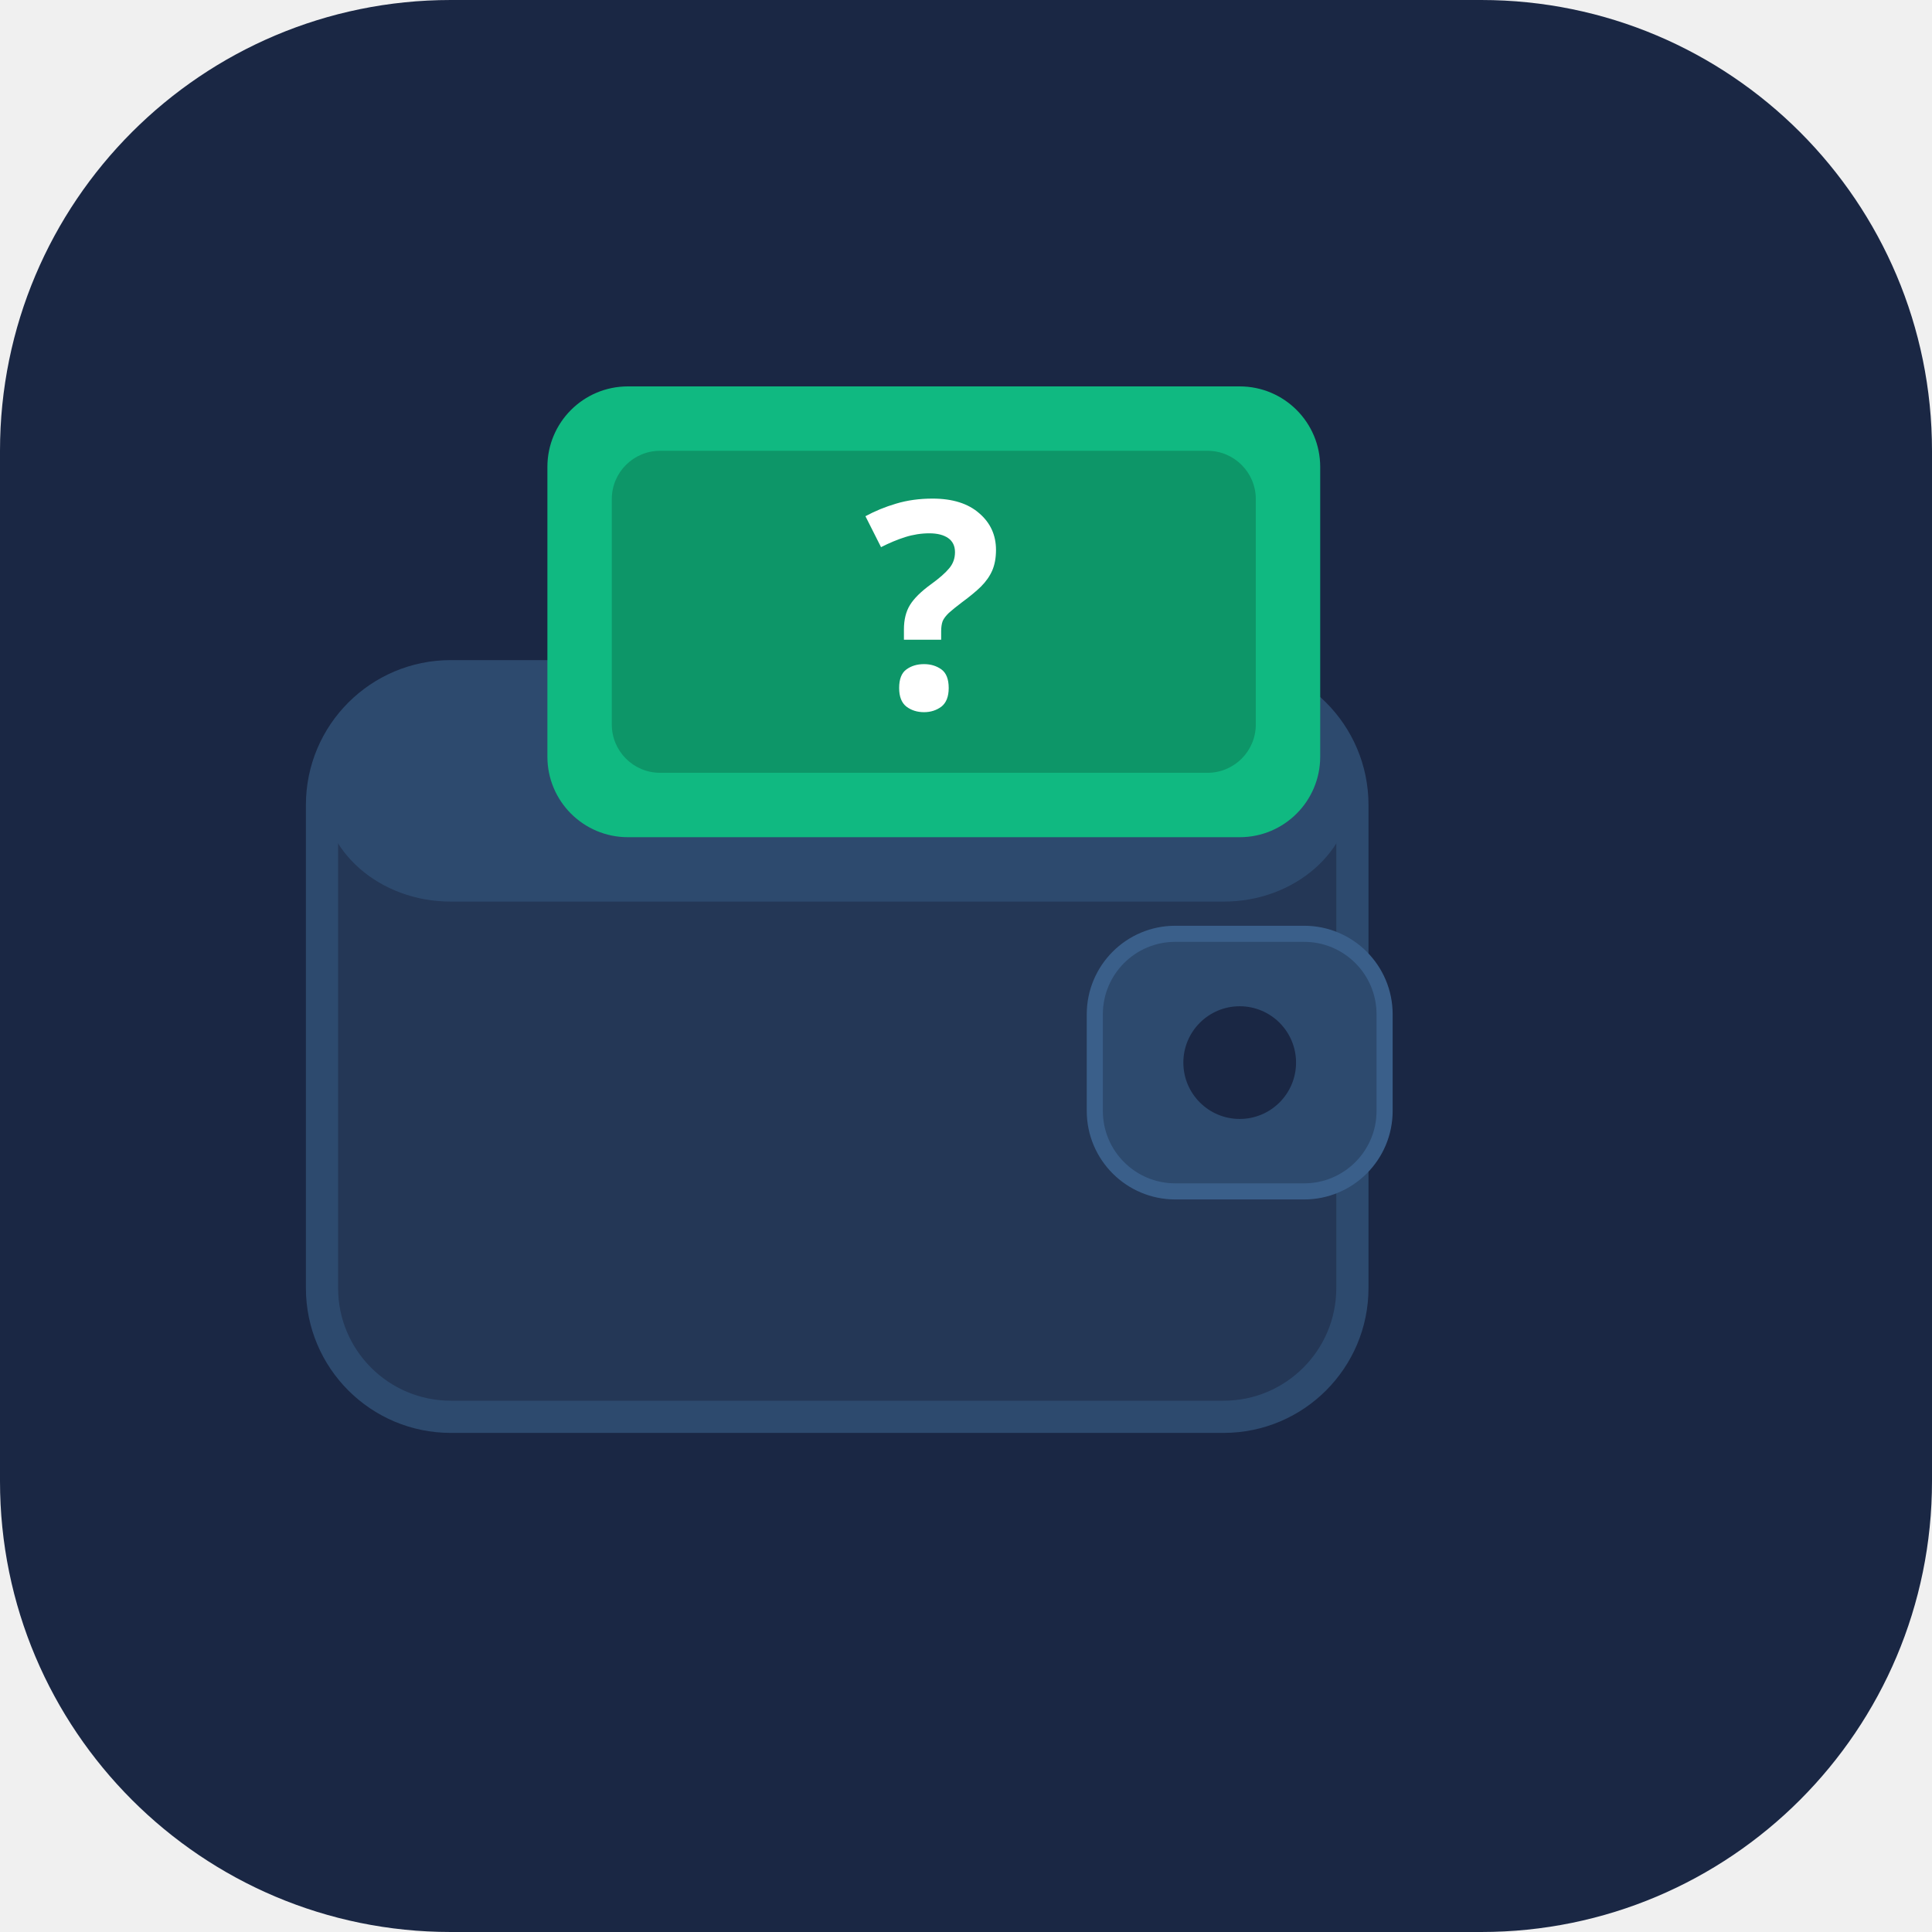
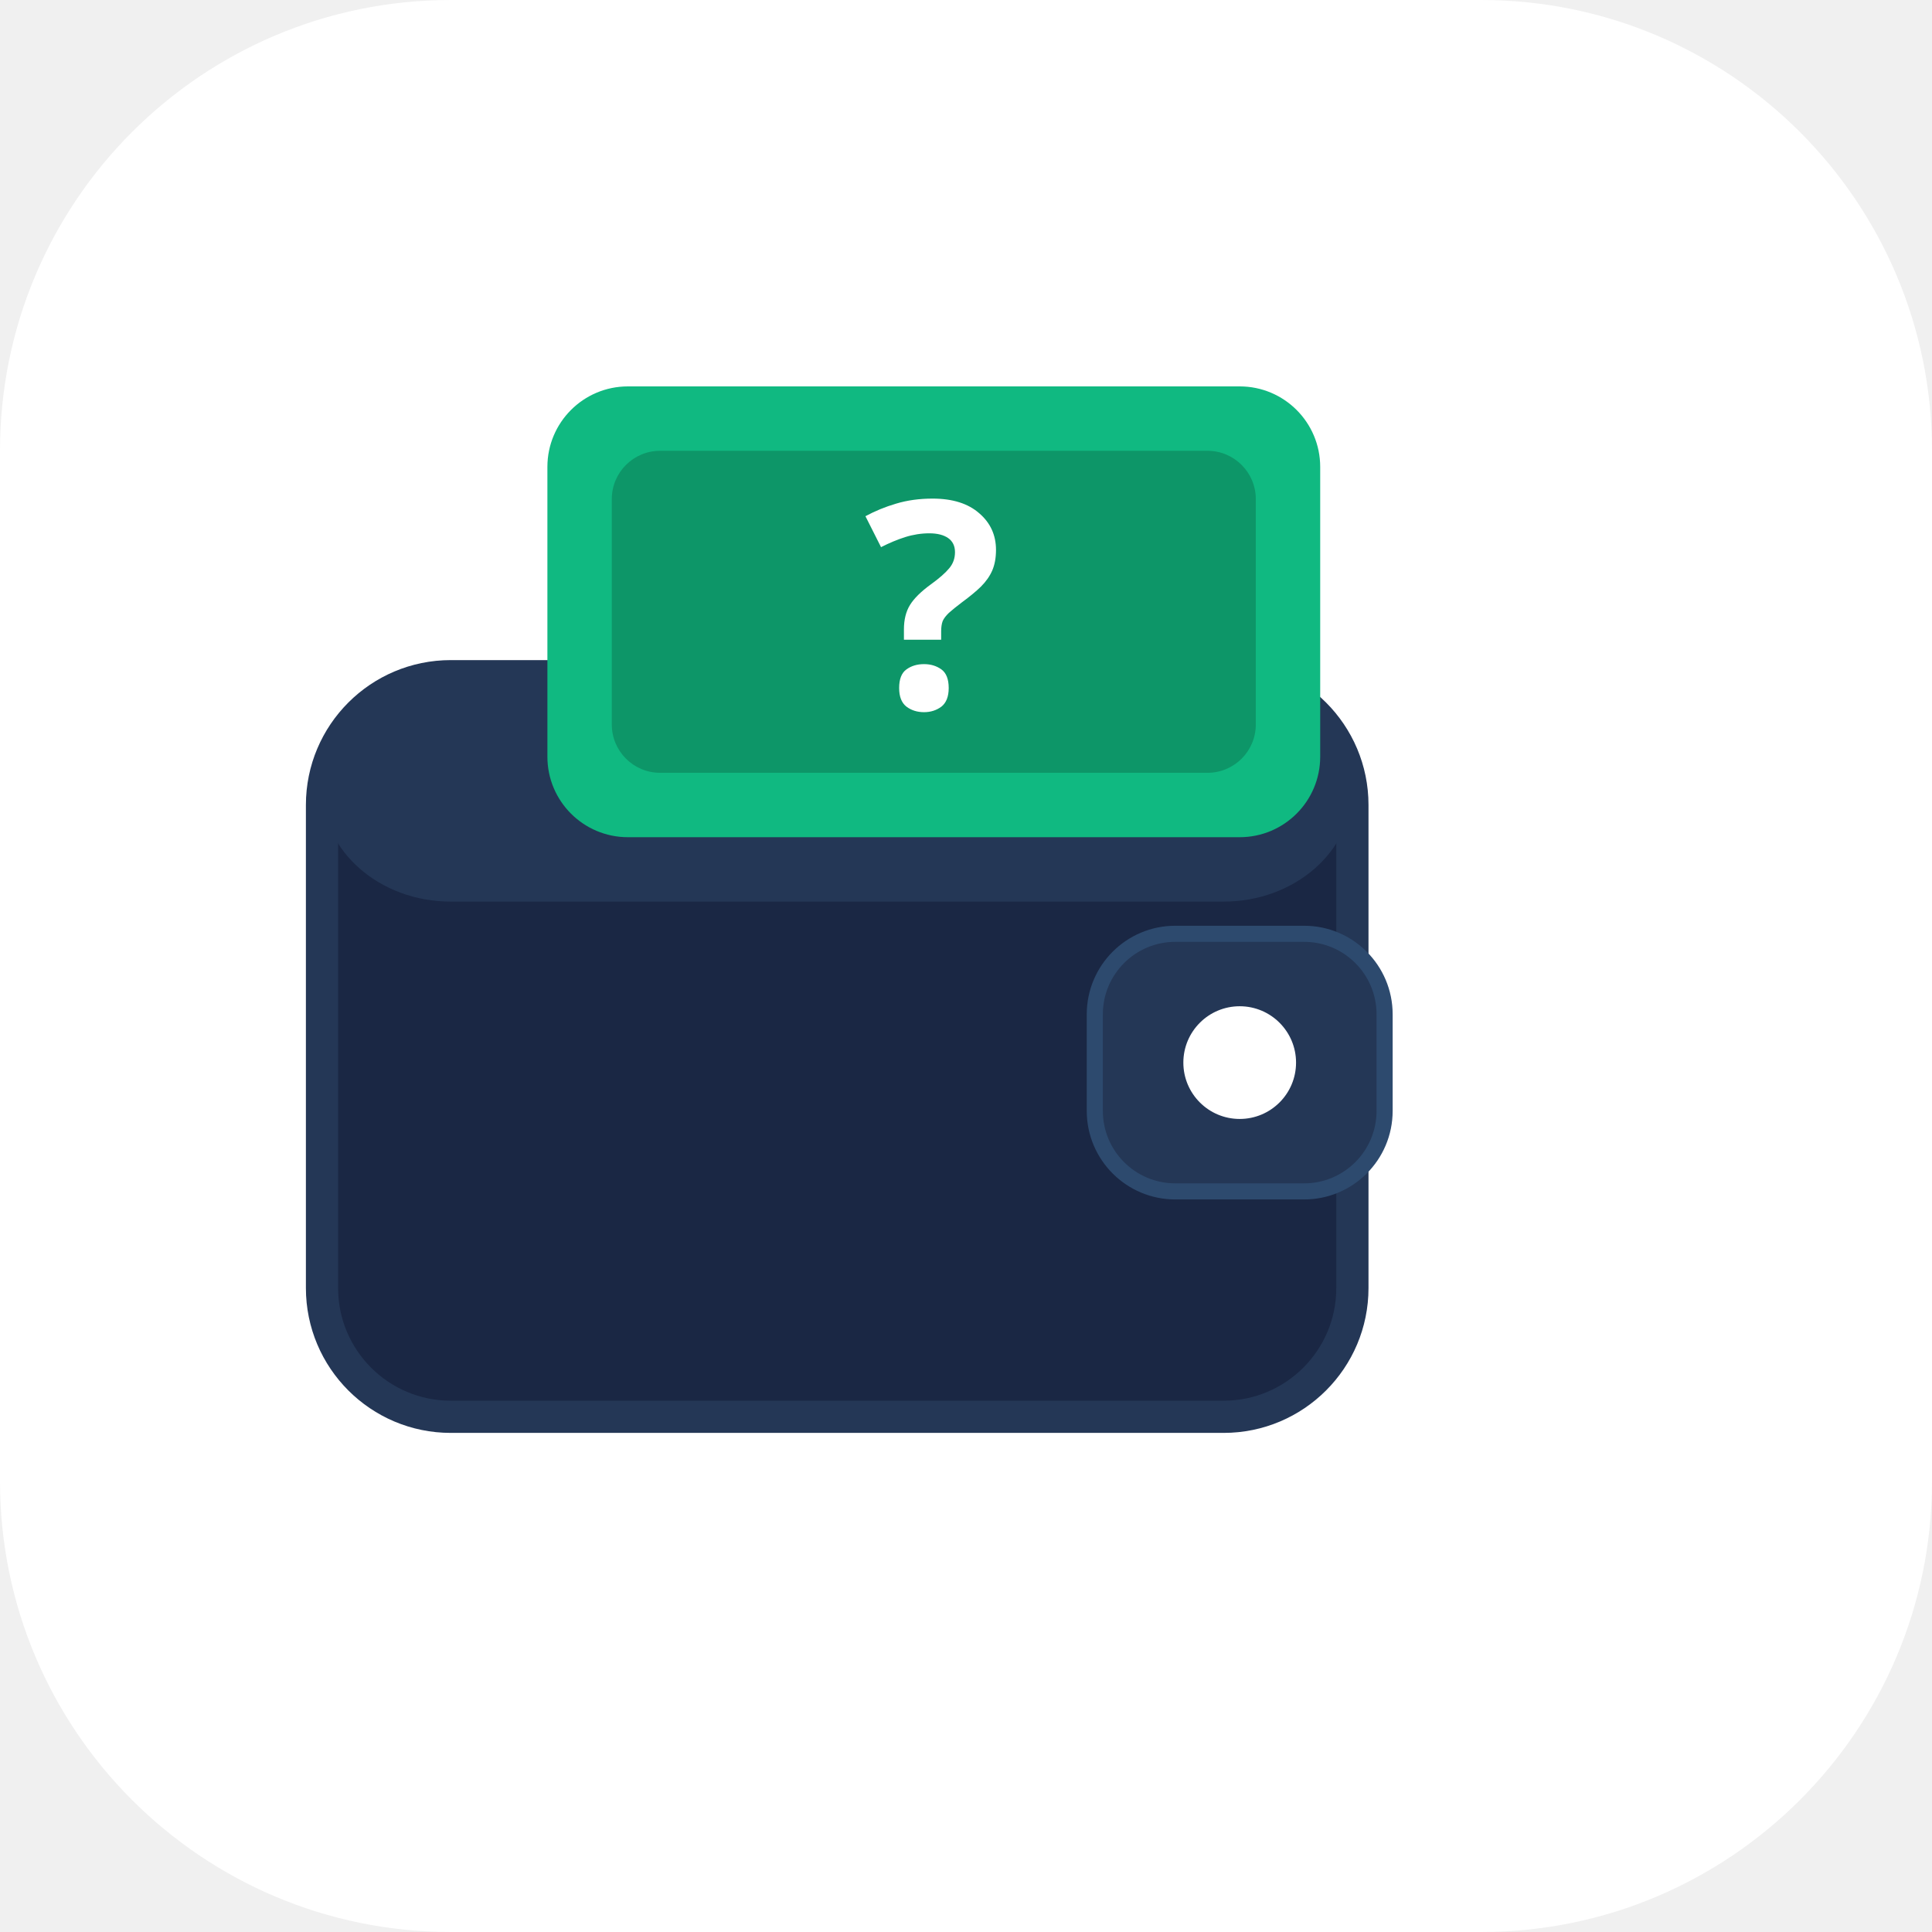
<svg xmlns="http://www.w3.org/2000/svg" viewBox="0 0 120 120">
-   <rect width="120" height="120" rx="28" fill="#1a2744" />
-   <rect x="20" y="42" width="64" height="46" rx="8" fill="#243756" stroke="#2d4a6e" stroke-width="2" />
-   <rect x="20" y="42" width="64" height="14" rx="8" fill="#2d4a6e" />
-   <rect x="68" y="58" width="18" height="16" rx="5" fill="#2d4a6e" stroke="#3a5f8a" stroke-width="1" />
-   <circle cx="77" cy="66" r="3.5" fill="#1a2744" />
+   <rect width="120" height="120" rx="28" fill="white" />
+   <rect x="20" y="42" width="64" height="46" rx="8" fill="#1a2744" stroke="#243756" stroke-width="2" />
+   <rect x="20" y="42" width="64" height="14" rx="8" fill="#243756" />
+   <rect x="68" y="58" width="18" height="16" rx="5" fill="#243756" stroke="#2d4a6e" stroke-width="1" />
+   <circle cx="77" cy="66" r="3.5" fill="white" />
  <rect x="34" y="24" width="48" height="28" rx="5" fill="#10b981" />
  <rect x="38" y="28" width="40" height="20" rx="3" fill="#0d9668" />
  <text x="58" y="44" font-size="18" text-anchor="middle" fill="white" font-family="system-ui" font-weight="bold">?</text>
</svg>
